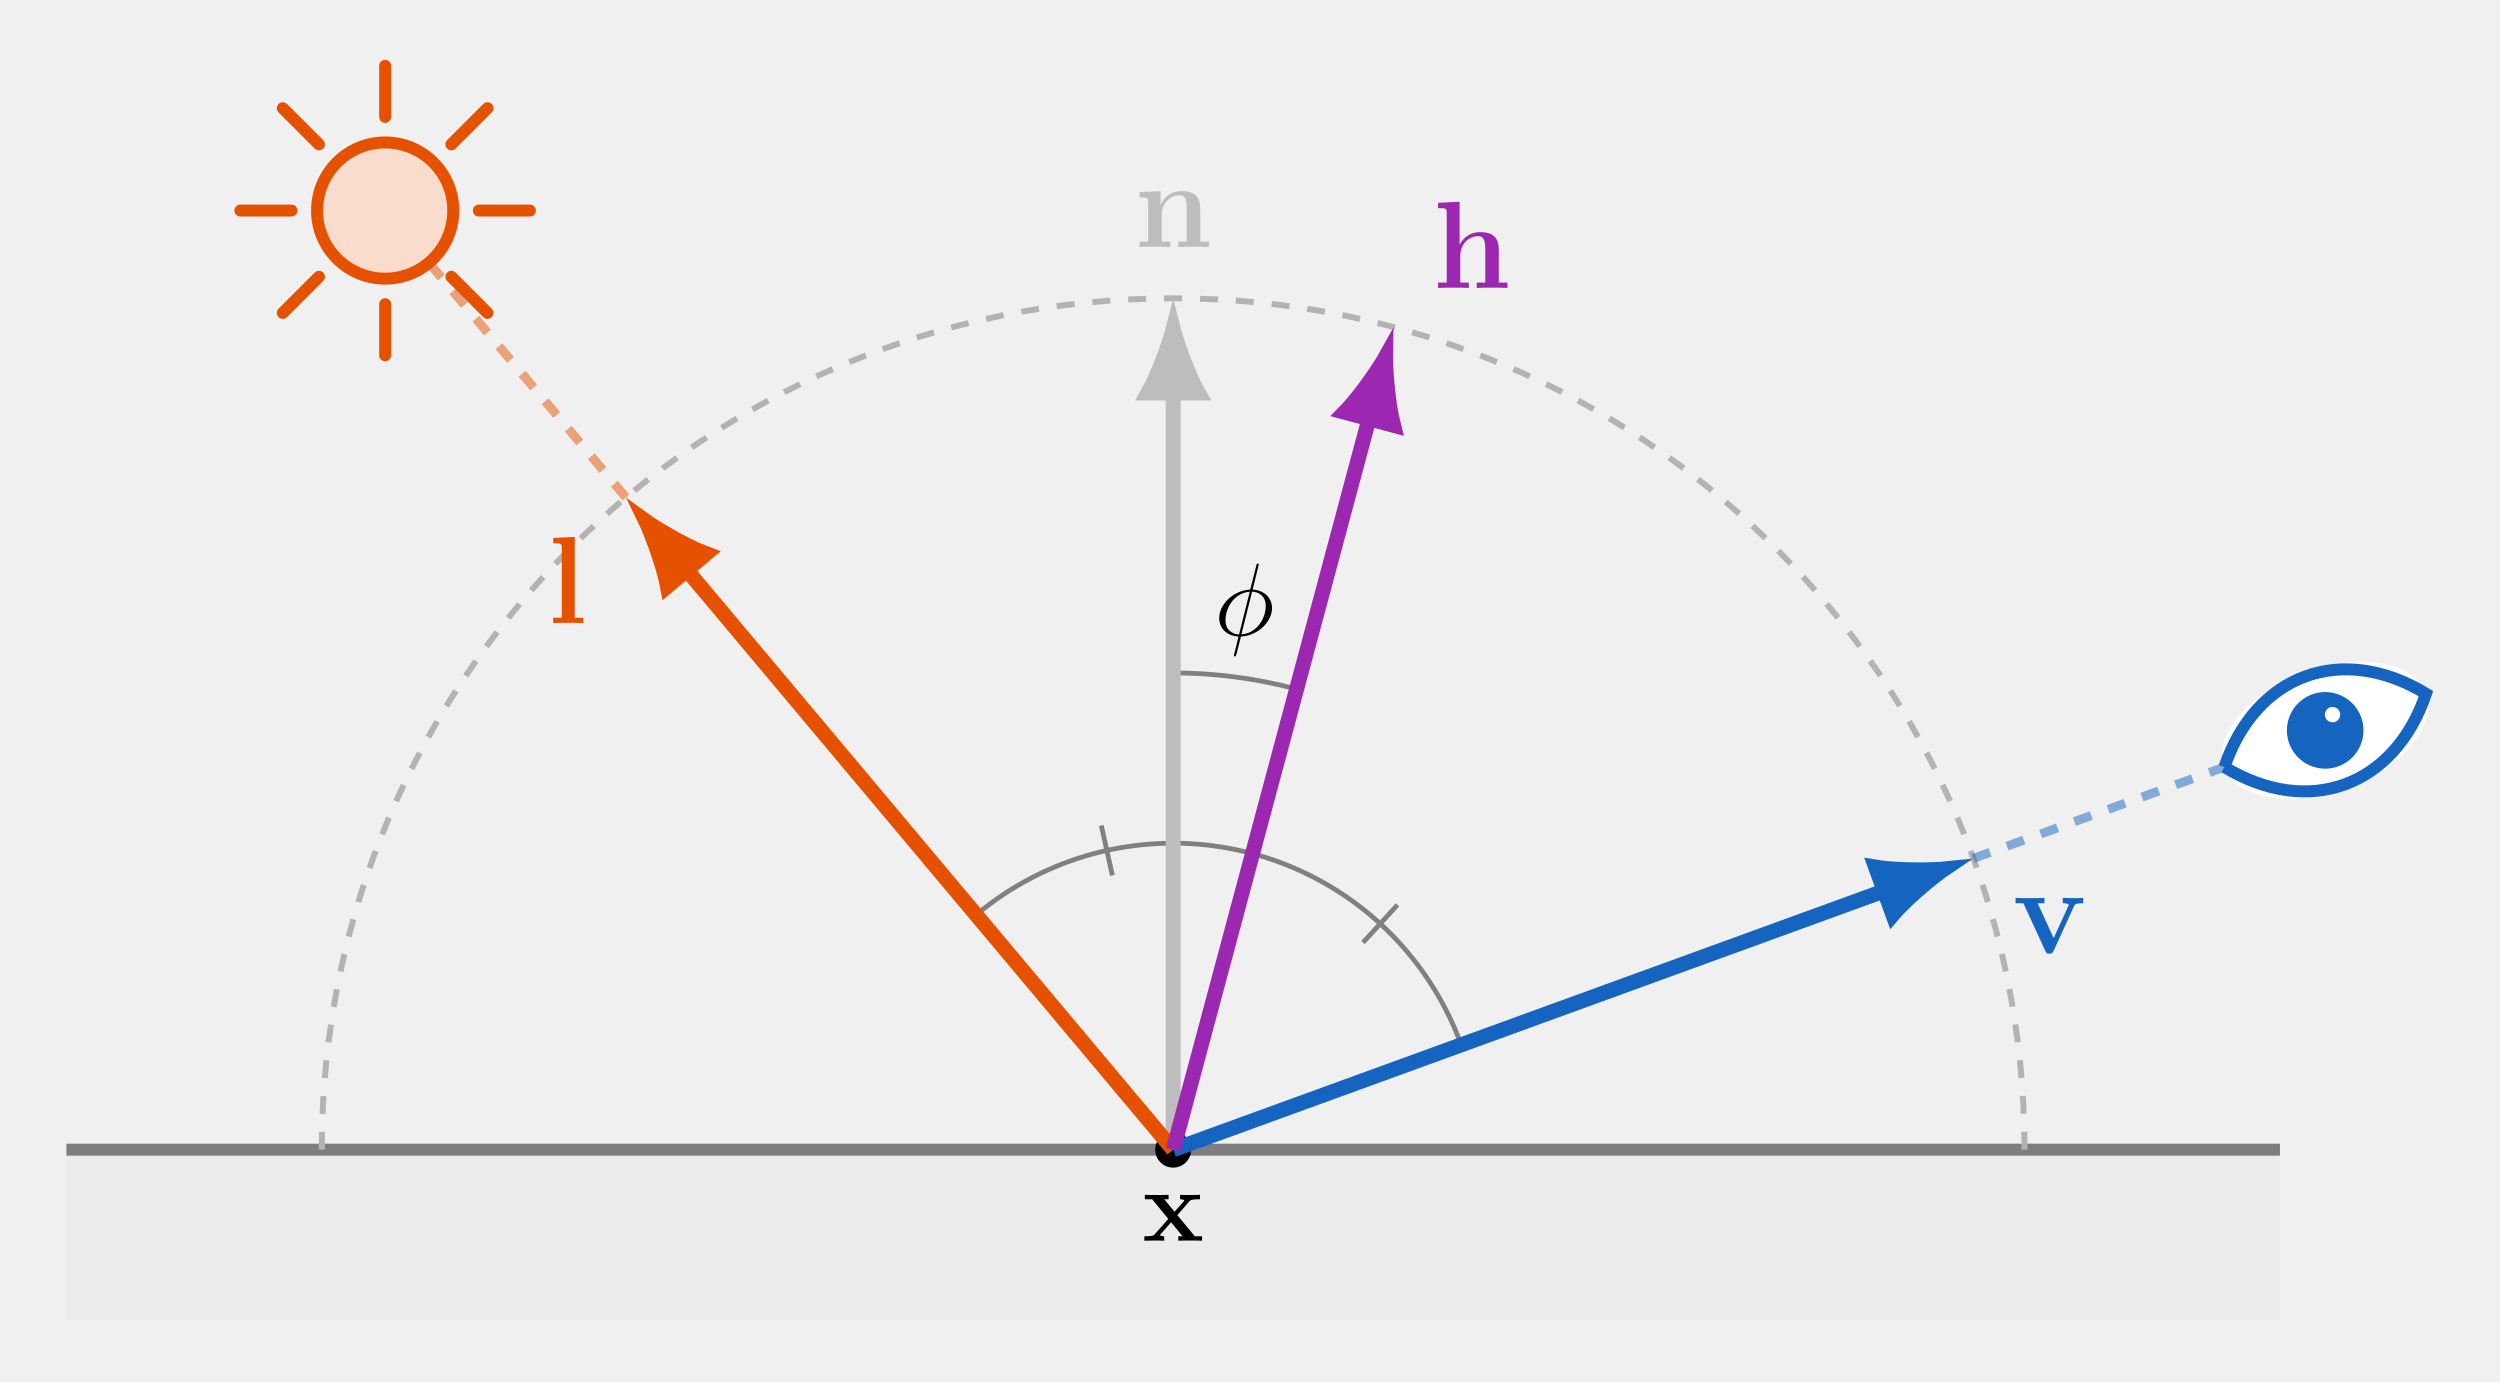
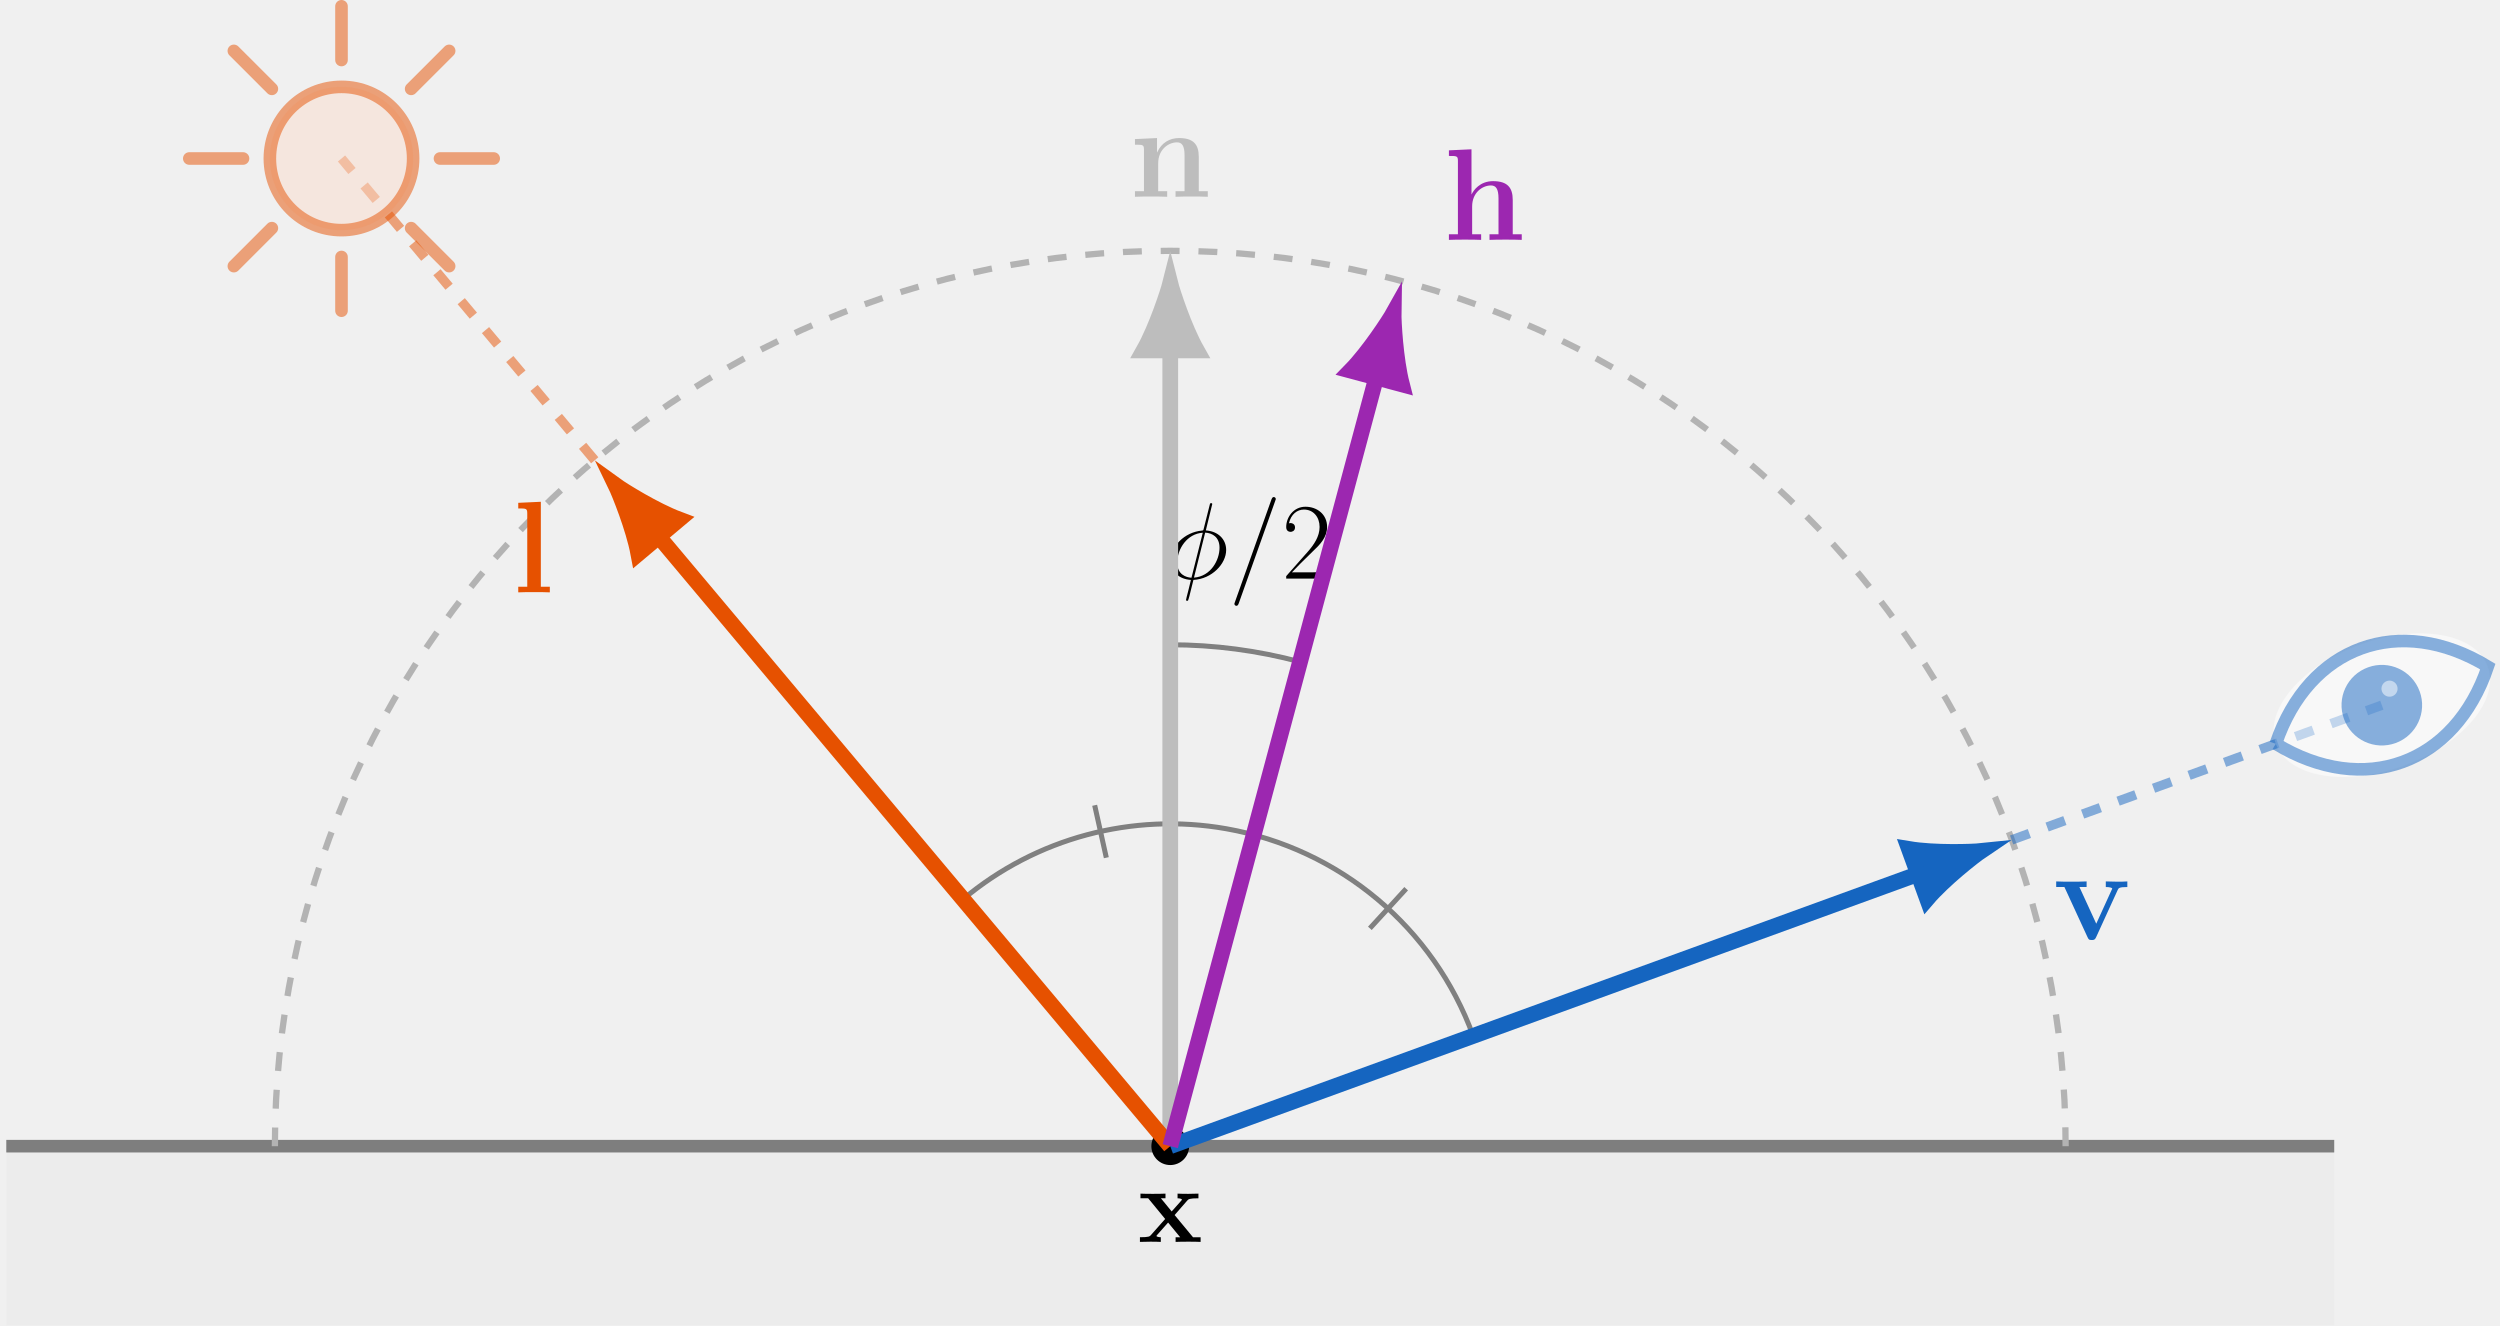
- <svg xmlns="http://www.w3.org/2000/svg" xmlns:xlink="http://www.w3.org/1999/xlink" width="415.669" height="229.706" viewBox="0 0 415.669 229.706">
+ <svg xmlns="http://www.w3.org/2000/svg" xmlns:xlink="http://www.w3.org/1999/xlink" version="1.1" width="395.746pt" height="209.781pt" viewBox="-62.039 -62.039 395.746 209.781">
  <defs>
-     <g>
-       <g id="glyph-0-0">
-         <path d="M 5.797 -4.25 L 7.781 -6.531 C 7.969 -6.75 8.125 -6.891 9.562 -6.891 L 9.562 -7.625 C 8.594 -7.594 8.562 -7.594 7.969 -7.594 C 7.484 -7.594 6.734 -7.594 6.25 -7.625 L 6.25 -6.891 C 6.578 -6.891 6.938 -6.812 6.938 -6.688 C 6.938 -6.656 6.859 -6.531 6.828 -6.5 L 5.328 -4.812 L 3.625 -6.891 L 4.344 -6.891 L 4.344 -7.625 C 3.953 -7.594 2.781 -7.594 2.328 -7.594 C 1.812 -7.594 0.875 -7.594 0.391 -7.625 L 0.391 -6.891 L 1.609 -6.891 L 4.297 -3.625 L 2.062 -1.094 C 1.859 -0.859 1.734 -0.734 0.312 -0.734 L 0.312 0 C 1.344 -0.031 1.375 -0.031 1.906 -0.031 C 2.406 -0.031 3.125 -0.031 3.609 0 L 3.609 -0.734 C 3.281 -0.734 2.922 -0.828 2.922 -0.953 C 2.922 -0.969 2.922 -0.984 3.047 -1.125 L 4.766 -3.062 L 6.672 -0.734 L 5.953 -0.734 L 5.953 0 C 6.359 -0.031 7.516 -0.031 8 -0.031 C 8.516 -0.031 9.422 -0.031 9.906 0 L 9.906 -0.734 L 8.703 -0.734 Z M 5.797 -4.25 " />
-       </g>
-       <g id="glyph-1-0">
-         <path d="M 7.391 -11.781 C 7.391 -11.922 7.266 -11.922 7.219 -11.922 C 7.062 -11.922 7.047 -11.891 6.984 -11.609 L 6.047 -7.906 C 6 -7.688 5.984 -7.672 5.969 -7.656 C 5.953 -7.609 5.828 -7.594 5.797 -7.594 C 2.969 -7.359 0.812 -5.031 0.812 -2.891 C 0.812 -1.031 2.234 0.109 4.016 0.203 C 3.891 0.734 3.766 1.297 3.625 1.828 C 3.391 2.734 3.25 3.297 3.25 3.375 C 3.25 3.406 3.25 3.5 3.422 3.5 C 3.469 3.5 3.547 3.5 3.578 3.438 C 3.609 3.406 3.719 2.984 3.781 2.766 L 4.422 0.203 C 7.359 0.047 9.594 -2.359 9.594 -4.516 C 9.594 -6.25 8.281 -7.5 6.375 -7.609 Z M 6.281 -7.266 C 7.406 -7.203 8.547 -6.562 8.547 -4.875 C 8.547 -2.938 7.188 -0.359 4.5 -0.156 Z M 4.109 -0.141 C 3.266 -0.188 1.859 -0.641 1.859 -2.531 C 1.859 -4.688 3.422 -7.094 5.891 -7.25 Z M 4.109 -0.141 " />
-       </g>
-       <g id="glyph-2-0">
-         <path d="M 10.953 -6.312 C 10.953 -8.281 10.109 -9.281 7.844 -9.281 C 6.359 -9.281 5.078 -8.562 4.375 -7.016 L 4.359 -7.016 L 4.359 -9.281 L 0.859 -9.125 L 0.859 -8.234 C 2.141 -8.234 2.297 -8.234 2.297 -7.438 L 2.297 -0.891 L 0.859 -0.891 L 0.859 0 C 1.344 -0.047 2.828 -0.047 3.406 -0.047 C 3.984 -0.047 5.484 -0.047 5.969 0 L 5.969 -0.891 L 4.547 -0.891 L 4.547 -5.281 C 4.547 -7.516 6.188 -8.609 7.516 -8.609 C 8.281 -8.609 8.703 -8.109 8.703 -6.547 L 8.703 -0.891 L 7.281 -0.891 L 7.281 0 C 7.766 -0.047 9.25 -0.047 9.828 -0.047 C 10.406 -0.047 11.906 -0.047 12.391 0 L 12.391 -0.891 L 10.953 -0.891 Z M 10.953 -6.312 " />
-       </g>
-       <g id="glyph-2-1">
-         <path d="M 4.484 -14.328 L 0.906 -14.156 L 0.906 -13.266 C 2.188 -13.266 2.328 -13.266 2.328 -12.469 L 2.328 -0.891 L 0.906 -0.891 L 0.906 0 C 1.391 -0.047 2.844 -0.047 3.406 -0.047 C 3.969 -0.047 5.422 -0.047 5.906 0 L 5.906 -0.891 L 4.484 -0.891 Z M 4.484 -14.328 " />
-       </g>
-       <g id="glyph-2-2">
-         <path d="M 10.219 -7.797 C 10.359 -8.109 10.438 -8.281 11.75 -8.281 L 11.75 -9.172 C 11 -9.125 10.953 -9.125 10.109 -9.125 C 9.562 -9.125 9.516 -9.125 8.344 -9.172 L 8.344 -8.281 C 8.891 -8.281 9.344 -8.172 9.344 -8.031 C 9.344 -8.016 9.344 -7.984 9.25 -7.781 L 6.828 -2.484 L 4.172 -8.281 L 5.297 -8.281 L 5.297 -9.172 C 4.828 -9.125 3.391 -9.125 2.828 -9.125 C 2.234 -9.125 1.031 -9.125 0.5 -9.172 L 0.5 -8.281 L 1.797 -8.281 L 5.422 -0.391 C 5.609 0 5.656 0.109 6.125 0.109 C 6.453 0.109 6.625 0.062 6.812 -0.344 Z M 10.219 -7.797 " />
-       </g>
-       <g id="glyph-2-3">
-         <path d="M 10.953 -6.312 C 10.953 -8.281 10.109 -9.281 7.844 -9.281 C 5.766 -9.281 4.75 -7.828 4.453 -7.203 L 4.438 -7.203 L 4.438 -14.328 L 0.859 -14.156 L 0.859 -13.266 C 2.141 -13.266 2.297 -13.266 2.297 -12.469 L 2.297 -0.891 L 0.859 -0.891 L 0.859 0 C 1.344 -0.047 2.828 -0.047 3.406 -0.047 C 3.984 -0.047 5.484 -0.047 5.969 0 L 5.969 -0.891 L 4.547 -0.891 L 4.547 -5.281 C 4.547 -7.516 6.188 -8.609 7.516 -8.609 C 8.281 -8.609 8.703 -8.109 8.703 -6.547 L 8.703 -0.891 L 7.281 -0.891 L 7.281 0 C 7.766 -0.047 9.25 -0.047 9.828 -0.047 C 10.406 -0.047 11.906 -0.047 12.391 0 L 12.391 -0.891 L 10.953 -0.891 Z M 10.953 -6.312 " />
-       </g>
+     <path id="g0-104" d="M10.972-6.323C10.972-8.286 10.125-9.298 7.852-9.298C5.765-9.298 4.752-7.831 4.463-7.211H4.442V-14.34L.868-14.174V-13.286C2.149-13.286 2.294-13.286 2.294-12.48V-.888H.868V0C1.343-.041 2.831-.041 3.409-.041S5.496-.041 5.971 0V-.888H4.546V-5.29C4.546-7.521 6.199-8.616 7.521-8.616C8.286-8.616 8.72-8.12 8.72-6.55V-.888H7.294V0C7.769-.041 9.257-.041 9.835-.041S11.922-.041 12.398 0V-.888H10.972V-6.323Z" />
+     <path id="g0-108" d="M4.484-14.34L.909-14.174V-13.286C2.19-13.286 2.335-13.286 2.335-12.48V-.888H.909V0C1.384-.041 2.851-.041 3.409-.041S5.434-.041 5.909 0V-.888H4.484V-14.34Z" />
+     <path id="g0-110" d="M10.972-6.323C10.972-8.286 10.125-9.298 7.852-9.298C6.364-9.298 5.083-8.575 4.38-7.025H4.36V-9.298L.868-9.133V-8.244C2.149-8.244 2.294-8.244 2.294-7.439V-.888H.868V0C1.343-.041 2.831-.041 3.409-.041S5.496-.041 5.971 0V-.888H4.546V-5.29C4.546-7.521 6.199-8.616 7.521-8.616C8.286-8.616 8.72-8.12 8.72-6.55V-.888H7.294V0C7.769-.041 9.257-.041 9.835-.041S11.922-.041 12.398 0V-.888H10.972V-6.323Z" />
+     <path id="g0-118" d="M10.228-7.81C10.373-8.12 10.455-8.286 11.757-8.286V-9.174C11.013-9.133 10.972-9.133 10.125-9.133C9.567-9.133 9.525-9.133 8.348-9.174V-8.286C8.906-8.286 9.36-8.182 9.36-8.038C9.36-8.017 9.36-7.996 9.257-7.79L6.839-2.48L4.174-8.286H5.31V-9.174C4.835-9.133 3.389-9.133 2.831-9.133C2.232-9.133 1.033-9.133 .496-9.174V-8.286H1.798L5.434-.393C5.62 0 5.662 .103 6.137 .103C6.467 .103 6.633 .062 6.819-.351L10.228-7.81Z" />
+     <path id="g0-120" d="M6.963-5.104L9.36-7.852C9.587-8.12 9.773-8.286 11.488-8.286V-9.174C10.331-9.133 10.29-9.133 9.587-9.133C8.988-9.133 8.1-9.133 7.521-9.174V-8.286C7.914-8.286 8.348-8.182 8.348-8.038C8.348-7.996 8.244-7.852 8.203-7.81L6.405-5.786L4.36-8.286H5.228V-9.174C4.752-9.133 3.347-9.133 2.789-9.133C2.17-9.133 1.054-9.133 .475-9.174V-8.286H1.942L5.166-4.36L2.48-1.322C2.232-1.033 2.087-.888 .372-.888V0C1.612-.041 1.653-.041 2.294-.041C2.893-.041 3.761-.041 4.339 0V-.888C3.947-.888 3.513-.992 3.513-1.136C3.513-1.157 3.513-1.178 3.657-1.343L5.724-3.678L8.017-.888H7.149V0C7.645-.041 9.03-.041 9.608-.041C10.228-.041 11.323-.041 11.902 0V-.888H10.455L6.963-5.104Z" />
+     <use id="g1-120" xlink:href="#g0-120" transform="scale(.833172)" />
+     <path id="g2-30" d="M7.403-11.793C7.403-11.948 7.282-11.948 7.23-11.948C7.076-11.948 7.058-11.913 6.989-11.62L6.06-7.919C6.008-7.695 5.991-7.678 5.974-7.661C5.957-7.626 5.836-7.609 5.802-7.609C2.978-7.368 .809-5.044 .809-2.892C.809-1.033 2.238 .103 4.028 .207C3.891 .74 3.77 1.291 3.632 1.825C3.391 2.737 3.254 3.305 3.254 3.374C3.254 3.409 3.254 3.512 3.426 3.512C3.478 3.512 3.546 3.512 3.581 3.443C3.615 3.409 3.719 2.995 3.787 2.772L4.424 .207C7.368 .052 9.606-2.359 9.606-4.528C9.606-6.266 8.298-7.506 6.387-7.626L7.403-11.793ZM6.284-7.282C7.42-7.213 8.556-6.576 8.556-4.889C8.556-2.944 7.196-.362 4.51-.155L6.284-7.282ZM4.114-.138C3.271-.189 1.859-.637 1.859-2.531C1.859-4.7 3.426-7.11 5.905-7.265L4.114-.138Z" />
+     <path id="g2-61" d="M7.385-12.275C7.385-12.292 7.489-12.55 7.489-12.584C7.489-12.791 7.317-12.912 7.179-12.912C7.093-12.912 6.938-12.912 6.8-12.533L1.033 3.667C1.033 3.684 .93 3.942 .93 3.977C.93 4.183 1.102 4.304 1.24 4.304C1.343 4.304 1.498 4.287 1.618 3.925L7.385-12.275Z" />
+     <path id="g3-50" d="M7.179-2.668H6.869C6.697-1.446 6.559-1.24 6.49-1.136C6.404-.998 5.165-.998 4.924-.998H1.618C2.238-1.67 3.443-2.892 4.906-4.304C5.957-5.302 7.179-6.473 7.179-8.177C7.179-10.209 5.561-11.379 3.753-11.379C1.859-11.379 .706-9.71 .706-8.16C.706-7.489 1.205-7.403 1.412-7.403C1.584-7.403 2.1-7.506 2.1-8.108C2.1-8.642 1.653-8.797 1.412-8.797C1.308-8.797 1.205-8.78 1.136-8.745C1.463-10.209 2.462-10.932 3.512-10.932C5.01-10.932 5.991-9.744 5.991-8.177C5.991-6.68 5.113-5.388 4.132-4.269L.706-.396V0H6.766L7.179-2.668Z" />
+   </defs>
+   <g id="page1">
+     <path d="M-61.043 147.742V119.398H307.465V147.742Z" fill="#ececec" />
+     <path d="M-61.043 119.398H307.465" stroke="#7e7e7e" fill="none" stroke-width="1.993" stroke-miterlimit="10" />
+     <path d="M126.199 119.398C126.199 117.746 124.863 116.406 123.211 116.406C121.559 116.406 120.223 117.746 120.223 119.398C120.223 121.047 121.559 122.387 123.211 122.387C124.863 122.387 126.199 121.047 126.199 119.398Z" />
+     <g transform="matrix(1 0 0 1 -5.111 15.156)">
+       <use x="123.211" y="119.397" xlink:href="#g1-120" />
    </g>
-     <clipPath id="clip-0">
-       <path clip-rule="nonzero" d="M 341 83 L 415.238 83 L 415.238 160 L 341 160 Z M 341 83 " />
-     </clipPath>
-   </defs>
-   <path fill-rule="nonzero" fill="rgb(92.392%, 92.392%, 92.392%)" fill-opacity="1" d="M 11.043 219.465 L 11.043 191.152 L 379.082 191.152 L 379.082 219.465 Z M 11.043 219.465 " />
-   <path fill="none" stroke-width="1.993" stroke-linecap="butt" stroke-linejoin="miter" stroke="rgb(49.57%, 49.57%, 49.57%)" stroke-opacity="1" stroke-miterlimit="10" d="M -184.254 0 L 184.256 0 " transform="matrix(0.998722, 0, 0, -0.998722, 195.0618, 191.1523)" />
-   <path fill-rule="nonzero" fill="rgb(0%, 0%, 0%)" fill-opacity="1" d="M 198.047 191.152 C 198.047 189.504 196.711 188.168 195.062 188.168 C 193.414 188.168 192.078 189.504 192.078 191.152 C 192.078 192.801 193.414 194.137 195.062 194.137 C 196.711 194.137 198.047 192.801 198.047 191.152 Z M 198.047 191.152 " />
-   <g fill="rgb(0%, 0%, 0%)" fill-opacity="1">
-     <use xlink:href="#glyph-0-0" x="189.957" y="206.289" />
+     <path d="M264.945 119.398C264.945 41.117 201.488-22.336 123.211-22.336C44.934-22.336-18.523 41.117-18.523 119.398" stroke="#b3b3b3" fill="none" stroke-width=".996" stroke-miterlimit="10" stroke-dasharray="2.989 2.989" />
+     <path d="M171.16 101.945C164.926 84.816 150.019 72.312 132.07 69.148C117.219 66.527 101.965 70.617 90.414 80.309" stroke="#808080" fill="none" stroke-width=".797" stroke-miterlimit="10" />
+     <path d="M154.809 84.914L160.555 78.644" stroke="#808080" fill="none" stroke-width=".797" stroke-miterlimit="10" />
+     <path d="M113.09 73.734L111.246 65.434" stroke="#808080" fill="none" stroke-width=".797" stroke-miterlimit="10" />
+     <path d="M143.754 42.73C137.059 40.938 130.145 40.027 123.211 40.027" stroke="#808080" fill="none" stroke-width=".797" stroke-miterlimit="10" />
+     <g transform="matrix(1 0 0 1 -.757 -89.8418)">
+       <use x="123.211" y="119.397" xlink:href="#g2-30" />
+       <use x="133.187" y="119.397" xlink:href="#g2-61" />
+       <use x="141.616" y="119.397" xlink:href="#g3-50" />
+     </g>
+     <path d="M123.211 119.398V-6.574" stroke="#bdbdbd" fill="none" stroke-width="2.491" stroke-miterlimit="10" />
+     <path d="M123.211-17.203C122.883-15.898 121.023-10.16 119-6.574H127.422C125.398-10.16 123.539-15.898 123.211-17.203Z" fill="#bdbdbd" />
+     <path d="M123.211-17.203C122.883-15.898 121.023-10.16 119-6.574H127.422C125.398-10.16 123.539-15.898 123.211-17.203Z" stroke="#bdbdbd" fill="none" stroke-width="2.491" stroke-miterlimit="10" />
+     <g fill="#bdbdbd" transform="matrix(1 0 0 1 -6.457 -150.2851)">
+       <use x="123.211" y="119.397" xlink:href="#g0-110" />
+     </g>
+     <path d="M123.211 119.398L42.238 22.898" stroke="#e65100" fill="none" stroke-width="2.491" stroke-miterlimit="10" />
+     <path d="M35.406 14.758C35.992 15.969 38.258 21.559 39.012 25.605L45.461 20.191C41.609 18.746 36.496 15.547 35.406 14.758Z" fill="#e65100" />
+     <path d="M35.406 14.758C35.992 15.969 38.258 21.559 39.012 25.605L45.461 20.191C41.609 18.746 36.496 15.547 35.406 14.758Z" stroke="#e65100" fill="none" stroke-width="2.491" stroke-miterlimit="10" />
+     <g fill="#e65100" transform="matrix(1 0 0 1 -104.121 -87.6659)">
+       <use x="123.211" y="119.397" xlink:href="#g0-108" />
+     </g>
+     <path d="M123.211 119.398L241.586 76.312" stroke="#1565c0" fill="none" stroke-width="2.491" stroke-miterlimit="10" />
+     <path d="M251.574 72.676C250.234 72.816 244.207 73.031 240.144 72.355L243.027 80.266C245.703 77.141 250.457 73.43 251.574 72.676Z" fill="#1565c0" />
+     <path d="M251.574 72.676C250.234 72.816 244.207 73.031 240.144 72.355L243.027 80.266C245.703 77.141 250.457 73.43 251.574 72.676Z" stroke="#1565c0" fill="none" stroke-width="2.491" stroke-miterlimit="10" />
+     <g fill="#1565c0" transform="matrix(1 0 0 1 139.746 -32.7348)">
+       <use x="123.211" y="119.397" xlink:href="#g0-118" />
+     </g>
+     <path d="M123.211 119.398L155.816-2.281" stroke="#9c27b0" fill="none" stroke-width="2.491" stroke-miterlimit="10" />
+     <path d="M158.566-12.547C157.91-11.371 154.629-6.313 151.75-3.371L159.883-1.191C158.855-5.18 158.543-11.203 158.566-12.547Z" fill="#9c27b0" />
+     <path d="M158.566-12.547C157.91-11.371 154.629-6.313 151.75-3.371L159.883-1.191C158.855-5.18 158.543-11.203 158.566-12.547Z" stroke="#9c27b0" fill="none" stroke-width="2.491" stroke-miterlimit="10" />
+     <g fill="#9c27b0" transform="matrix(1 0 0 1 43.242 -143.4632)">
+       <use x="123.211" y="119.397" xlink:href="#g0-104" />
+     </g>
+     <path d="M32.105 10.824L-7.98-36.949" stroke="#e65100" fill="none" stroke-width="1.494" stroke-miterlimit="10" stroke-opacity=".5" stroke-dasharray="2.989 2.989" />
+     <path d="M3.359-36.949C3.359-43.211-1.719-48.289-7.98-48.289C-14.242-48.289-19.32-43.211-19.32-36.949C-19.32-30.688-14.242-25.609-7.98-25.609C-1.719-25.609 3.359-30.688 3.359-36.949Z" fill="#fadccc" fill-opacity=".5" />
+     <path d="M3.359-36.949C3.359-43.211-1.719-48.289-7.98-48.289C-14.242-48.289-19.32-43.211-19.32-36.949C-19.32-30.688-14.242-25.609-7.98-25.609C-1.719-25.609 3.359-30.688 3.359-36.949Z" stroke="#e65100" fill="none" stroke-width="1.993" stroke-miterlimit="10" stroke-opacity=".5" />
+     <path d="M7.609-36.949H16.113" stroke="#e65100" fill="none" stroke-width="1.993" stroke-miterlimit="10" stroke-linecap="round" stroke-opacity=".5" />
+     <path d="M3.043-47.973L9.059-53.984" stroke="#e65100" fill="none" stroke-width="1.993" stroke-miterlimit="10" stroke-linecap="round" stroke-opacity=".5" />
+     <path d="M-7.98-52.539V-61.043" stroke="#e65100" fill="none" stroke-width="1.993" stroke-miterlimit="10" stroke-linecap="round" stroke-opacity=".5" />
+     <path d="M-19.004-47.973L-25.02-53.984" stroke="#e65100" fill="none" stroke-width="1.993" stroke-miterlimit="10" stroke-linecap="round" stroke-opacity=".5" />
+     <path d="M-23.57-36.949H-32.074" stroke="#e65100" fill="none" stroke-width="1.993" stroke-miterlimit="10" stroke-linecap="round" stroke-opacity=".5" />
+     <path d="M-19.004-25.926L-25.02-19.91" stroke="#e65100" fill="none" stroke-width="1.993" stroke-miterlimit="10" stroke-linecap="round" stroke-opacity=".5" />
+     <path d="M-7.98-21.359V-12.855" stroke="#e65100" fill="none" stroke-width="1.993" stroke-miterlimit="10" stroke-linecap="round" stroke-opacity=".5" />
+     <path d="M3.043-25.926L9.059-19.91" stroke="#e65100" fill="none" stroke-width="1.993" stroke-miterlimit="10" stroke-linecap="round" stroke-opacity=".5" />
+     <path d="M256.398 70.922L315 49.59" stroke="#1565c0" fill="none" stroke-width="1.494" stroke-miterlimit="10" stroke-opacity=".5" stroke-dasharray="2.989 2.989" />
+     <path d="M331.781 43.484C329.855 38.188 320.777 36.629 311.512 40C302.242 43.375 296.293 50.402 298.219 55.699S309.223 62.555 318.492 59.18C327.758 55.809 333.707 48.777 331.781 43.484Z" fill="#fff" fill-opacity=".5" />
+     <path d="M298.219 55.699C303.445 40.223 317.828 34.988 331.781 43.484C326.555 58.961 312.172 64.195 298.219 55.699" stroke="#1565c0" fill="none" stroke-width="1.993" stroke-miterlimit="10" stroke-opacity=".5" />
+     <path d="M320.992 47.41C319.789 44.098 316.129 42.395 312.82 43.598C309.508 44.801 307.801 48.461 309.008 51.773C310.211 55.082 313.871 56.789 317.18 55.586C320.492 54.379 322.199 50.719 320.992 47.41Z" fill="#1565c0" fill-opacity=".5" />
+     <path d="M317.418 46.539C317.176 45.875 316.445 45.535 315.785 45.777C315.121 46.016 314.781 46.75 315.02 47.41C315.262 48.074 315.996 48.414 316.656 48.172C317.316 47.934 317.66 47.199 317.418 46.539Z" fill="#fff" fill-opacity=".5" />
  </g>
-   <path fill="none" stroke-width="0.996" stroke-linecap="butt" stroke-linejoin="miter" stroke="rgb(70%, 70%, 70%)" stroke-opacity="1" stroke-dasharray="2.989 2.989" stroke-miterlimit="10" d="M 141.733 0 C 141.733 78.28 78.28 141.736 0.001 141.736 C -78.279 141.736 -141.735 78.28 -141.735 0 " transform="matrix(0.998722, 0, 0, -0.998722, 195.0618, 191.1523)" />
-   <path fill="none" stroke-width="0.797" stroke-linecap="butt" stroke-linejoin="miter" stroke="rgb(50%, 50%, 50%)" stroke-opacity="1" stroke-miterlimit="10" d="M 47.949 17.452 C 41.714 34.579 26.808 47.084 8.86 50.248 C -5.991 52.868 -21.245 48.781 -32.799 39.085 " transform="matrix(0.998722, 0, 0, -0.998722, 195.0618, 191.1523)" />
-   <path fill="none" stroke-width="0.797" stroke-linecap="butt" stroke-linejoin="miter" stroke="rgb(50%, 50%, 50%)" stroke-opacity="1" stroke-miterlimit="10" d="M 31.6 34.482 L 37.341 40.751 " transform="matrix(0.998722, 0, 0, -0.998722, 195.0618, 191.1523)" />
-   <path fill="none" stroke-width="0.797" stroke-linecap="butt" stroke-linejoin="miter" stroke="rgb(50%, 50%, 50%)" stroke-opacity="1" stroke-miterlimit="10" d="M -10.122 45.66 L -11.964 53.964 " transform="matrix(0.998722, 0, 0, -0.998722, 195.0618, 191.1523)" />
-   <path fill="none" stroke-width="0.797" stroke-linecap="butt" stroke-linejoin="miter" stroke="rgb(50%, 50%, 50%)" stroke-opacity="1" stroke-miterlimit="10" d="M 20.543 76.668 C 13.846 78.46 6.931 79.371 0.001 79.371 " transform="matrix(0.998722, 0, 0, -0.998722, 195.0618, 191.1523)" />
-   <g fill="rgb(0%, 0%, 0%)" fill-opacity="1">
-     <use xlink:href="#glyph-1-0" x="201.903" y="105.637" />
-   </g>
-   <path fill="none" stroke-width="2.491" stroke-linecap="butt" stroke-linejoin="miter" stroke="rgb(74.117%, 74.117%, 74.117%)" stroke-opacity="1" stroke-miterlimit="10" d="M 0.001 0 L 0.001 125.97 " transform="matrix(0.998722, 0, 0, -0.998722, 195.0618, 191.1523)" />
-   <path fill-rule="nonzero" fill="rgb(74.117%, 74.117%, 74.117%)" fill-opacity="1" stroke-width="2.491" stroke-linecap="butt" stroke-linejoin="miter" stroke="rgb(74.117%, 74.117%, 74.117%)" stroke-opacity="1" stroke-miterlimit="10" d="M 10.629 -0.001 C 9.323 0.328 3.585 2.186 -0.002 4.212 L -0.002 -4.209 C 3.585 -2.187 9.323 -0.329 10.629 -0.001 Z M 10.629 -0.001 " transform="matrix(0, -0.998722, -0.998722, 0, 195.0618, 65.34206)" />
-   <g fill="rgb(74.117%, 74.117%, 74.117%)" fill-opacity="1">
-     <use xlink:href="#glyph-2-0" x="188.613" y="41.061" />
-   </g>
-   <path fill="none" stroke-width="2.491" stroke-linecap="butt" stroke-linejoin="miter" stroke="rgb(90.195%, 31.766%, 0%)" stroke-opacity="1" stroke-miterlimit="10" d="M 0.001 0 L -80.974 96.498 " transform="matrix(0.998722, 0, 0, -0.998722, 195.0618, 191.1523)" />
-   <path fill-rule="nonzero" fill="rgb(90.195%, 31.766%, 0%)" fill-opacity="1" stroke-width="2.491" stroke-linecap="butt" stroke-linejoin="miter" stroke="rgb(90.195%, 31.766%, 0%)" stroke-opacity="1" stroke-miterlimit="10" d="M 10.63 0.001 C 9.322 0.328 3.587 2.188 -0.002 4.209 L -0.001 -4.211 C 3.587 -2.187 9.324 -0.328 10.63 0.001 Z M 10.63 0.001 " transform="matrix(-0.641958, -0.765041, -0.765041, 0.641958, 114.1918, 94.77678)" />
-   <g fill="rgb(90.195%, 31.766%, 0%)" fill-opacity="1">
-     <use xlink:href="#glyph-2-1" x="91.075" y="103.599" />
-   </g>
-   <path fill="none" stroke-width="2.491" stroke-linecap="butt" stroke-linejoin="miter" stroke="rgb(8.234%, 39.609%, 75.293%)" stroke-opacity="1" stroke-miterlimit="10" d="M 0.001 0 L 118.375 43.086 " transform="matrix(0.998722, 0, 0, -0.998722, 195.0618, 191.1523)" />
-   <path fill-rule="nonzero" fill="rgb(8.234%, 39.609%, 75.293%)" fill-opacity="1" stroke-width="2.491" stroke-linecap="butt" stroke-linejoin="miter" stroke="rgb(8.234%, 39.609%, 75.293%)" stroke-opacity="1" stroke-miterlimit="10" d="M 10.63 -0.001 C 9.322 0.329 3.585 2.188 -0 4.209 L -0.001 -4.211 C 3.586 -2.187 9.324 -0.329 10.63 -0.001 Z M 10.63 -0.001 " transform="matrix(0.938479, -0.341573, -0.341573, -0.938479, 313.2857, 148.1218)" />
-   <g fill="rgb(8.234%, 39.609%, 75.293%)" fill-opacity="1">
-     <use xlink:href="#glyph-2-2" x="334.627" y="158.46" />
-   </g>
-   <path fill="none" stroke-width="2.491" stroke-linecap="butt" stroke-linejoin="miter" stroke="rgb(61.176%, 15.294%, 69.019%)" stroke-opacity="1" stroke-miterlimit="10" d="M 0.001 0 L 32.605 121.679 " transform="matrix(0.998722, 0, 0, -0.998722, 195.0618, 191.1523)" />
-   <path fill-rule="nonzero" fill="rgb(61.176%, 15.294%, 69.019%)" fill-opacity="1" stroke-width="2.491" stroke-linecap="butt" stroke-linejoin="miter" stroke="rgb(61.176%, 15.294%, 69.019%)" stroke-opacity="1" stroke-miterlimit="10" d="M 10.629 0.001 C 9.323 0.327 3.585 2.187 0.001 4.211 L -0.001 -4.212 C 3.586 -2.186 9.324 -0.329 10.629 0.001 Z M 10.629 0.001 " transform="matrix(0.258459, -0.964695, -0.964695, -0.258459, 227.6245, 69.62878)" />
-   <g fill="rgb(61.176%, 15.294%, 69.019%)" fill-opacity="1">
-     <use xlink:href="#glyph-2-3" x="238.248" y="47.875" />
-   </g>
-   <path fill="none" stroke-width="1.494" stroke-linecap="butt" stroke-linejoin="miter" stroke="rgb(90.195%, 31.766%, 0%)" stroke-opacity="0.5" stroke-dasharray="2.989 2.989" stroke-miterlimit="10" d="M -91.104 108.572 L -131.19 156.344 " transform="matrix(0.998722, 0, 0, -0.998722, 195.0618, 191.1523)" />
-   <path fill-rule="nonzero" fill="rgb(98.039%, 86.353%, 79.999%)" fill-opacity="1" stroke-width="1.993" stroke-linecap="butt" stroke-linejoin="miter" stroke="rgb(90.195%, 31.766%, 0%)" stroke-opacity="1" stroke-miterlimit="10" d="M -119.852 156.344 C -119.852 162.606 -124.929 167.683 -131.19 167.683 C -137.452 167.683 -142.529 162.606 -142.529 156.344 C -142.529 150.082 -137.452 145.006 -131.19 145.006 C -124.929 145.006 -119.852 150.082 -119.852 156.344 Z M -119.852 156.344 " transform="matrix(0.998722, 0, 0, -0.998722, 195.0618, 191.1523)" />
-   <path fill="none" stroke-width="1.993" stroke-linecap="round" stroke-linejoin="miter" stroke="rgb(90.195%, 31.766%, 0%)" stroke-opacity="1" stroke-miterlimit="10" d="M -115.6 156.344 L -107.097 156.344 " transform="matrix(0.998722, 0, 0, -0.998722, 195.0618, 191.1523)" />
-   <path fill="none" stroke-width="1.993" stroke-linecap="round" stroke-linejoin="miter" stroke="rgb(90.195%, 31.766%, 0%)" stroke-opacity="1" stroke-miterlimit="10" d="M -120.169 167.37 L -114.153 173.382 " transform="matrix(0.998722, 0, 0, -0.998722, 195.0618, 191.1523)" />
-   <path fill="none" stroke-width="1.993" stroke-linecap="round" stroke-linejoin="miter" stroke="rgb(90.195%, 31.766%, 0%)" stroke-opacity="1" stroke-miterlimit="10" d="M -131.19 171.935 L -131.19 180.442 " transform="matrix(0.998722, 0, 0, -0.998722, 195.0618, 191.1523)" />
-   <path fill="none" stroke-width="1.993" stroke-linecap="round" stroke-linejoin="miter" stroke="rgb(90.195%, 31.766%, 0%)" stroke-opacity="1" stroke-miterlimit="10" d="M -142.216 167.37 L -148.228 173.382 " transform="matrix(0.998722, 0, 0, -0.998722, 195.0618, 191.1523)" />
-   <path fill="none" stroke-width="1.993" stroke-linecap="round" stroke-linejoin="miter" stroke="rgb(90.195%, 31.766%, 0%)" stroke-opacity="1" stroke-miterlimit="10" d="M -146.781 156.344 L -155.288 156.344 " transform="matrix(0.998722, 0, 0, -0.998722, 195.0618, 191.1523)" />
-   <path fill="none" stroke-width="1.993" stroke-linecap="round" stroke-linejoin="miter" stroke="rgb(90.195%, 31.766%, 0%)" stroke-opacity="1" stroke-miterlimit="10" d="M -142.216 145.322 L -148.228 139.307 " transform="matrix(0.998722, 0, 0, -0.998722, 195.0618, 191.1523)" />
-   <path fill="none" stroke-width="1.993" stroke-linecap="round" stroke-linejoin="miter" stroke="rgb(90.195%, 31.766%, 0%)" stroke-opacity="1" stroke-miterlimit="10" d="M -131.19 140.754 L -131.19 132.251 " transform="matrix(0.998722, 0, 0, -0.998722, 195.0618, 191.1523)" />
-   <path fill="none" stroke-width="1.993" stroke-linecap="round" stroke-linejoin="miter" stroke="rgb(90.195%, 31.766%, 0%)" stroke-opacity="1" stroke-miterlimit="10" d="M -120.169 145.322 L -114.153 139.307 " transform="matrix(0.998722, 0, 0, -0.998722, 195.0618, 191.1523)" />
-   <path fill="none" stroke-width="1.494" stroke-linecap="butt" stroke-linejoin="miter" stroke="rgb(8.234%, 39.609%, 75.293%)" stroke-opacity="0.5" stroke-dasharray="2.989 2.989" stroke-miterlimit="10" d="M 133.187 48.476 L 191.789 69.804 " transform="matrix(0.998722, 0, 0, -0.998722, 195.0618, 191.1523)" />
-   <path fill-rule="nonzero" fill="rgb(100%, 100%, 100%)" fill-opacity="1" d="M 403.367 115.336 C 401.441 110.047 392.375 108.488 383.121 111.859 C 373.863 115.227 367.922 122.246 369.848 127.535 C 371.77 132.824 380.836 134.383 390.09 131.012 C 399.348 127.645 405.289 120.625 403.367 115.336 Z M 403.367 115.336 " />
-   <g clip-path="url(#clip-0)">
-     <path fill="none" stroke-width="1.993" stroke-linecap="butt" stroke-linejoin="miter" stroke="rgb(8.234%, 39.609%, 75.293%)" stroke-opacity="1" stroke-miterlimit="10" d="M 175.01 63.699 C 180.235 79.175 194.617 84.409 208.572 75.913 C 203.343 60.437 188.961 55.203 175.01 63.699 " transform="matrix(0.998722, 0, 0, -0.998722, 195.0618, 191.1523)" />
-   </g>
-   <path fill-rule="nonzero" fill="rgb(8.234%, 39.609%, 75.293%)" fill-opacity="1" d="M 392.59 119.258 C 391.387 115.949 387.734 114.246 384.426 115.449 C 381.121 116.652 379.418 120.309 380.621 123.613 C 381.824 126.922 385.48 128.625 388.785 127.422 C 392.09 126.219 393.793 122.562 392.59 119.258 Z M 392.59 119.258 " />
-   <path fill-rule="nonzero" fill="rgb(100%, 100%, 100%)" fill-opacity="1" d="M 389.02 118.387 C 388.781 117.727 388.051 117.387 387.387 117.625 C 386.727 117.867 386.387 118.598 386.625 119.258 C 386.867 119.918 387.598 120.262 388.258 120.02 C 388.922 119.781 389.262 119.047 389.02 118.387 Z M 389.02 118.387 " />
</svg>
